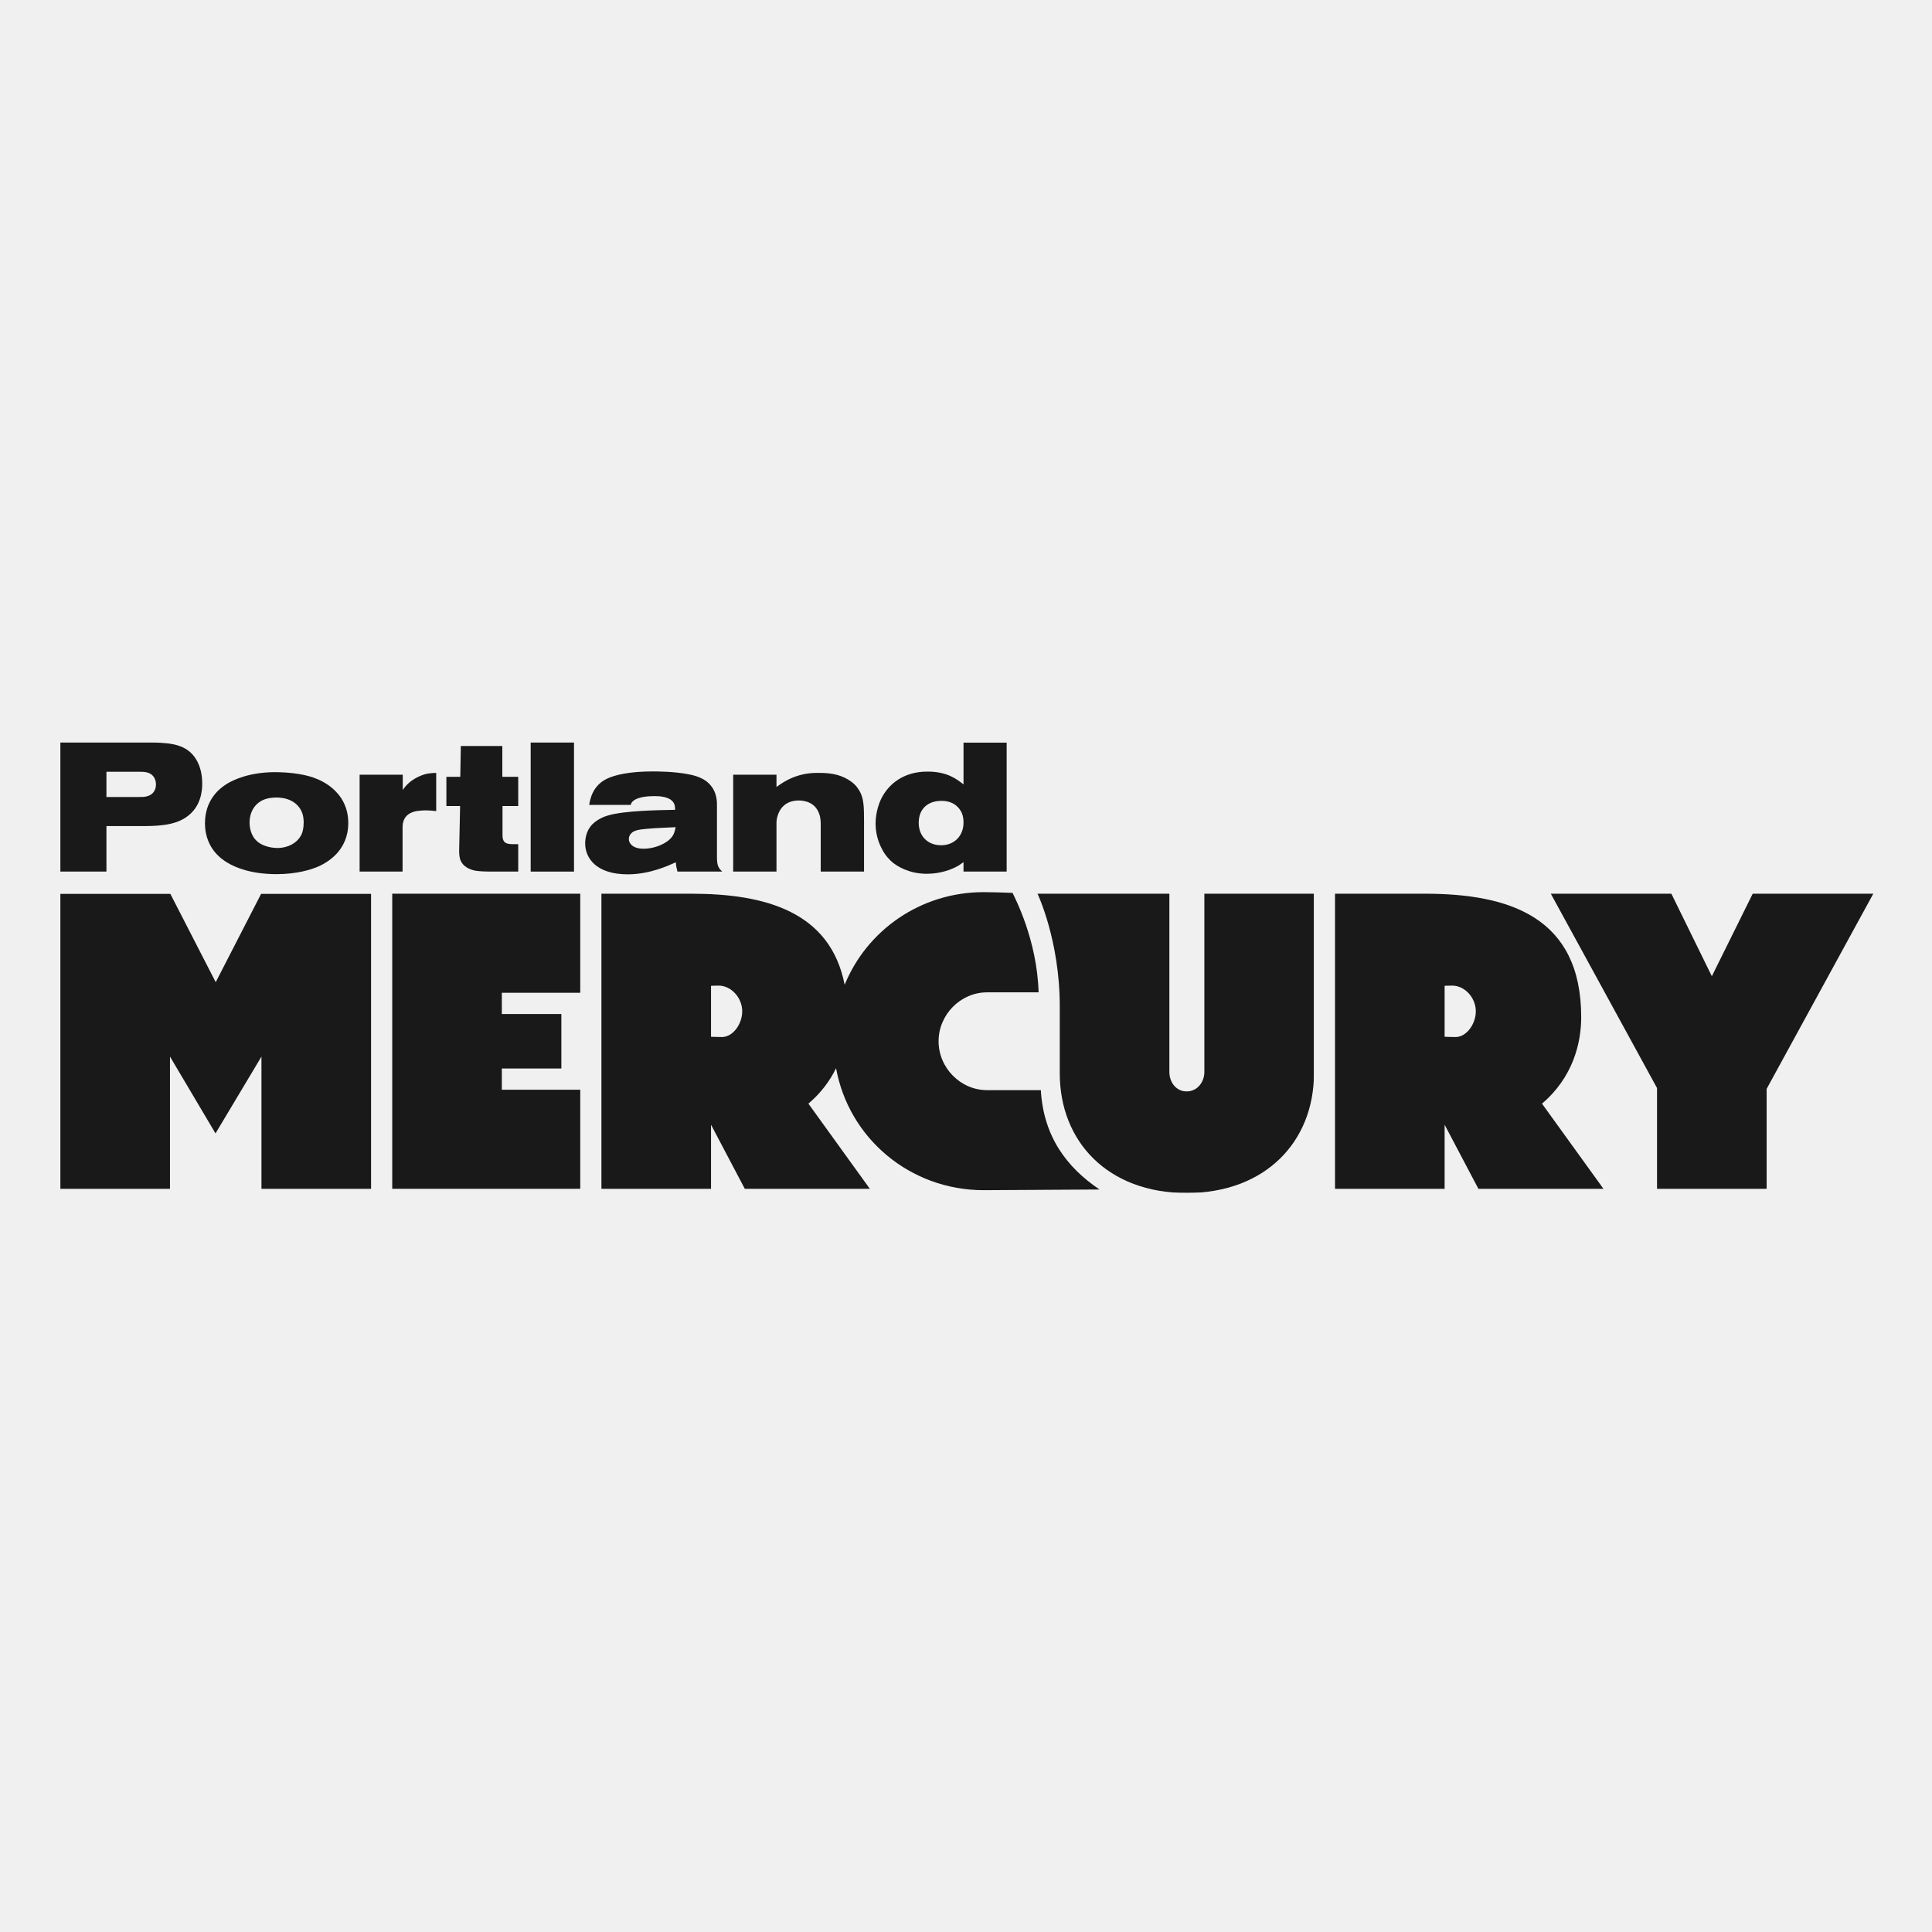
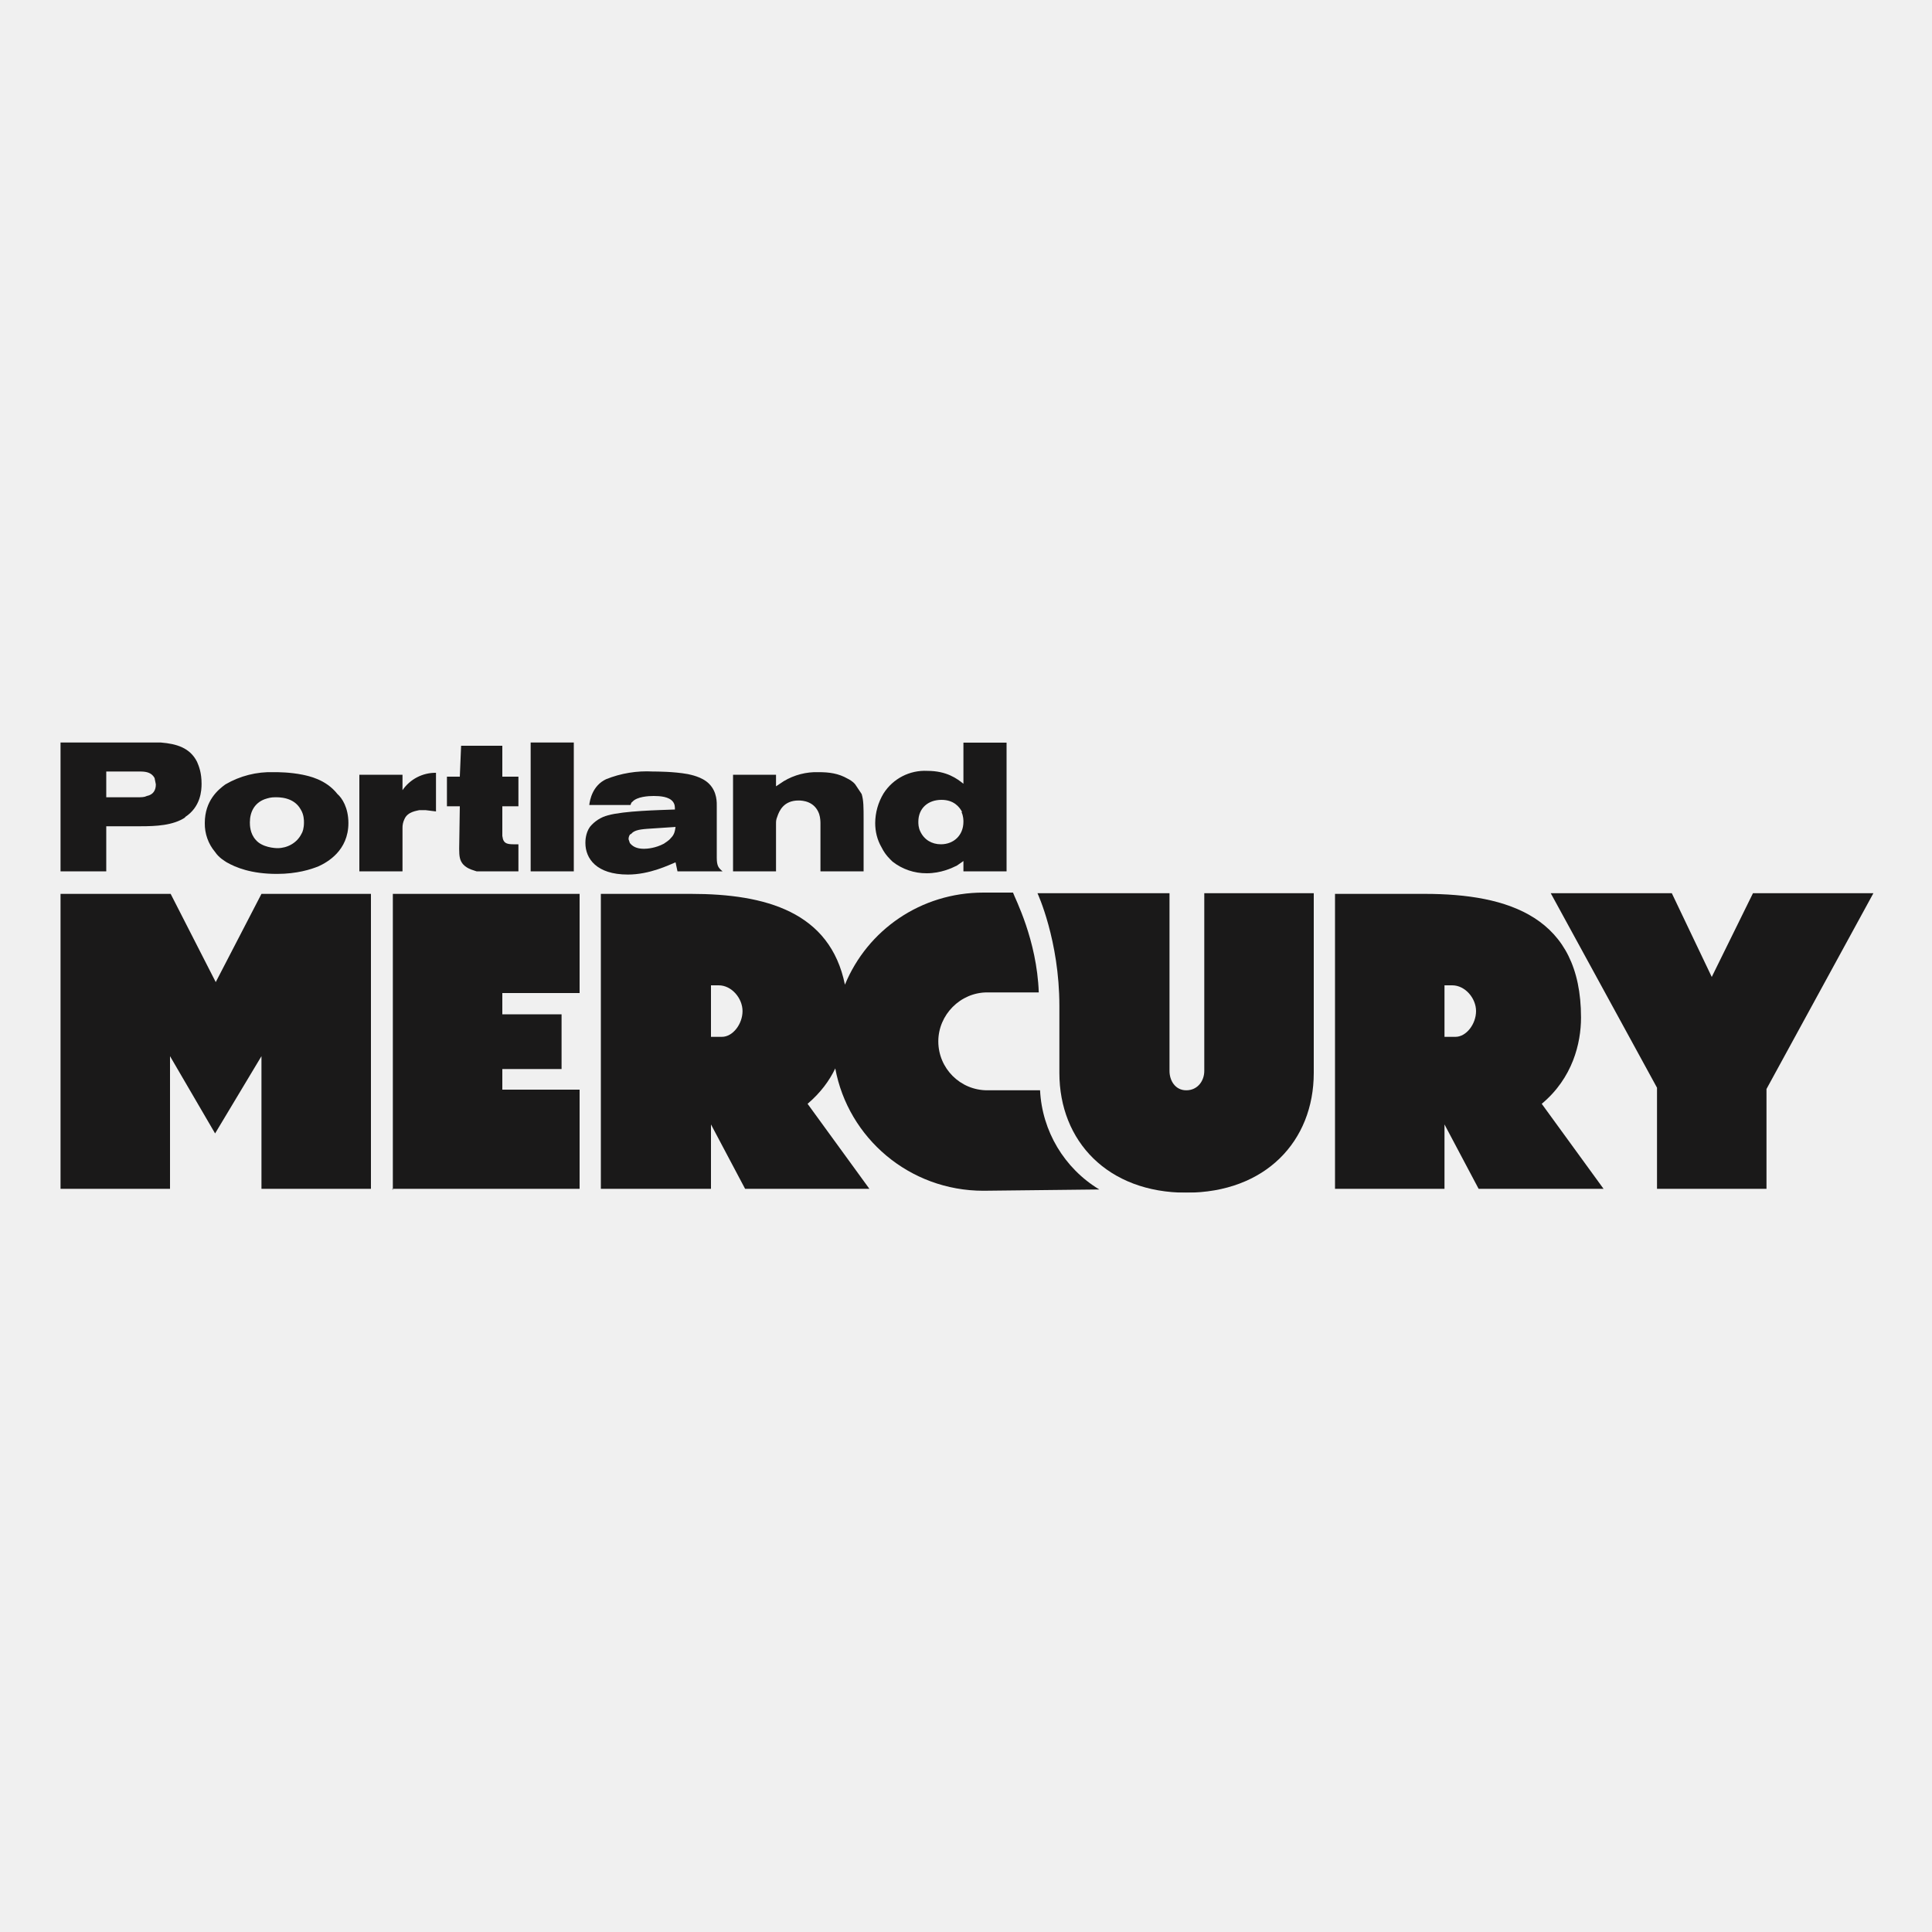
- <svg xmlns="http://www.w3.org/2000/svg" xmlns:xlink="http://www.w3.org/1999/xlink" width="300" height="300" viewBox="0 0 300 300">
+ <svg xmlns="http://www.w3.org/2000/svg" width="300" height="300">
  <defs>
-     <polygon id="a" points=".192 .177 90.407 .177 90.407 70.103 .192 70.103" />
+     <path id="a" d="M.2.2h90.2v69.9H.2z" />
  </defs>
-   <g fill="none" fill-rule="evenodd" transform="translate(9.375 115.125)">
-     <path fill="#1A1919" d="M14.589 5.655C14.106 4.803 13.227 4.718 12.375 4.718L7.152 4.718 7.152 8.635 11.836 8.635C12.659 8.635 13.056 8.635 13.454 8.521 14.334 8.295 14.844 7.613 14.844 6.676 14.844 6.165 14.674 5.825 14.589 5.655zM19.471 11.814C17.541 13.119 14.759 13.148 12.574 13.148L7.152 13.148 7.152 20.215 0 20.215 0 .177 13.737.177C14.418.177 15.128.177 15.809.234 18.165.376 20.18.944 21.316 3.214 21.628 3.867 22.025 4.888 22.025 6.563 22.025 7.528 21.912 10.196 19.471 11.814L19.471 11.814zM37.297 10.565C36.19 8.664 33.834 8.692 33.295 8.72 32.727 8.749 32.245 8.806 31.706 9.004 30.173 9.572 29.378 10.991 29.378 12.608 29.378 12.978 29.435 14.312 30.287 15.248 31.393 16.497 33.352 16.554 33.721 16.554 35.253 16.554 36.815 15.816 37.467 14.397 37.609 14.056 37.779 13.488 37.779 12.608 37.779 12.268 37.779 11.388 37.297 10.565zM40.135 19.392C38.971 19.903 36.729 20.613 33.579 20.613 29.69 20.613 27.193 19.619 25.83 18.768 25.518 18.569 24.667 18.03 23.985 17.179 23.39 16.469 22.453 15.021 22.453 12.694 22.453 9.203 24.553 7.443 25.632 6.734 26.909 5.882 29.407 4.832 33.096 4.775 33.777 4.775 35.622 4.775 37.609 5.172 38.489 5.342 41.185 5.91 43.059 8.096 43.683 8.806 44.705 10.281 44.705 12.665 44.705 17.008 41.412 18.796 40.135 19.392L40.135 19.392zM56.769 10.707C56.428 10.707 56.087 10.735 55.775 10.764 55.434 10.792 53.959 10.906 53.391 12.098 53.164 12.552 53.136 13.006 53.136 13.488L53.136 20.215 46.465 20.215 46.465 5.172 53.164 5.172 53.164 7.556C54.271 5.825 56.116 5.229 56.769 5.059 57.138 4.974 57.563 4.917 58.358 4.888L58.358 10.821C57.819 10.764 57.308 10.707 56.769 10.707" />
-     <g fill="#1A1919" transform="translate(59.625)">
-       <path d="M7.127,20.215 C6.417,20.215 5.708,20.187 4.998,20.102 C4.8,20.073 3.579,19.903 2.869,19.052 C2.415,18.512 2.274,17.888 2.302,16.724 L2.444,10.038 L0.315,10.038 L0.315,5.498 L2.472,5.498 L2.558,0.716 L9,0.716 L9,5.498 L11.47,5.498 L11.47,10.038 L9.029,10.038 L9.029,14.652 C9.029,14.822 9.057,15.05 9.114,15.22 C9.284,15.759 9.71,15.958 10.675,15.958 L11.47,15.958 L11.47,20.215 L7.127,20.215" />
-       <polygon points="13.405 20.215 20.132 20.215 20.132 .177 13.405 .177" />
+   <g fill="none" fill-rule="evenodd">
+     <path fill="#1A1919" d="M24 120.8c-.5-.9-1.4-1-2.3-1h-5.2v4h4.7c.8 0 1.2 0 1.6-.2 1-.2 1.4-.9 1.4-1.8l-.2-1zm4.8 6.1c-1.9 1.3-4.7 1.4-6.9 1.4h-5.4v7H9.4v-20H25c2.4.2 4.5.8 5.6 3 .3.7.7 1.7.7 3.4 0 1-.1 3.6-2.6 5.2zm17.9-1.2c-1.1-2-3.5-1.9-4-1.9-.6 0-1 .1-1.6.3-1.6.6-2.3 2-2.3 3.6 0 .4 0 1.7.9 2.7 1 1.2 3 1.3 3.4 1.3 1.5 0 3-.8 3.7-2.2.2-.3.4-.9.4-1.8 0-.3 0-1.2-.5-2zm2.8 8.8c-1.2.5-3.4 1.2-6.5 1.2-4 0-6.4-1-7.8-1.8-.3-.2-1.2-.7-1.8-1.6a6.8 6.8 0 0 1-1.6-4.5c0-3.5 2.1-5.2 3.2-6a14 14 0 0 1 7.5-1.9c.7 0 2.5 0 4.5.4.9.2 3.6.7 5.4 3 .7.6 1.7 2.1 1.7 4.5 0 4.3-3.3 6.1-4.6 6.7zm16.6-8.7h-1c-.3.1-1.8.2-2.3 1.4a3 3 0 0 0-.3 1.4v6.7h-6.7v-15h6.7v2.4a6.2 6.2 0 0 1 5.2-2.7v6l-1.6-.2" />
+     <g fill="#1A1919">
+       <path d="M76.1 135.3H74c-.2-.1-1.4-.3-2.1-1.1-.5-.6-.6-1.2-.6-2.4l.1-6.6h-2v-4.6h2l.2-4.8H78v4.8h2.5v4.6H78v4.6l.1.5c.2.6.6.8 1.6.8h.8v4.2H76M82.4 135.3h6.7v-20h-6.7z" />
    </g>
-     <path fill="#1A1919" d="M91.083,13.573 C89.749,13.687 89.011,13.829 88.585,14.34 C88.472,14.454 88.273,14.738 88.273,15.164 C88.273,15.504 88.415,15.73 88.472,15.816 C88.784,16.299 89.408,16.667 90.6,16.667 C91.14,16.667 92.417,16.554 93.723,15.845 C93.864,15.759 94.432,15.447 94.829,14.992 C95.283,14.482 95.397,13.999 95.539,13.319 C94.063,13.403 92.559,13.431 91.083,13.573 Z M95.823,20.215 C95.652,19.534 95.624,19.477 95.567,18.768 C94.546,19.222 91.594,20.641 88.103,20.641 C83.221,20.641 81.489,18.143 81.489,15.816 C81.489,15.447 81.546,14.255 82.255,13.29 C83.107,12.098 84.697,11.587 85.037,11.502 C87.62,10.735 92.814,10.679 95.454,10.622 C95.454,10.139 95.425,9.799 95.142,9.401 C94.489,8.579 93.126,8.493 92.218,8.493 C91.282,8.493 89.55,8.607 88.841,9.345 C88.67,9.515 88.642,9.629 88.557,9.855 L82.114,9.855 C82.255,9.033 82.596,6.961 84.753,5.853 C86.087,5.172 88.472,4.662 91.991,4.662 C92.531,4.662 95.255,4.662 97.44,5.087 C97.838,5.172 99.626,5.428 100.733,6.563 C102.067,7.897 101.954,9.6 101.954,10.168 L101.954,18.03 C101.954,19.364 102.237,19.704 102.777,20.215 L95.823,20.215 L95.823,20.215 Z" />
-     <g transform="translate(104.25)">
-       <mask id="b" fill="white">
-         <use xlink:href="#a" />
+     <path fill="#1A1919" d="M100.5 128.7c-1.4.1-2.1.3-2.5.8-.2 0-.4.4-.4.8l.2.6c.4.5 1 .9 2.2.9.5 0 1.8-.1 3.1-.8.1-.1.7-.4 1.1-.9.5-.5.6-1 .7-1.7l-4.4.3Zm4.7 6.6-.3-1.4c-1 .4-4 1.9-7.4 1.9-4.9 0-6.6-2.5-6.6-4.9 0-.3 0-1.5.7-2.5a5.4 5.4 0 0 1 2.8-1.8c2.6-.7 7.8-.8 10.4-.9 0-.4 0-.8-.3-1.2-.6-.8-2-.9-3-.9-.8 0-2.6.1-3.3.9-.2.1-.2.3-.3.5h-6.4c.1-.8.5-3 2.6-4a17 17 0 0 1 7.3-1.2c.5 0 3.2 0 5.4.4.4.1 2.2.4 3.3 1.5 1.3 1.3 1.2 3 1.2 3.6v7.9c0 1.3.3 1.6.9 2.1h-7Z" />
+     <g transform="translate(113.6 115.1)">
+       <mask id="b" fill="#fff">
+         <use href="#a" />
      </mask>
-       <path fill="#1A1919" d="M13.816 20.215L13.816 12.779C13.816 12.608 13.816 11.899 13.589 11.275 12.936 9.316 11.034 9.174 10.41 9.174 8.083 9.174 7.316 10.792 7.089 11.672 6.947 12.154 6.947 12.438 6.947 12.949L6.947 20.215.192 20.215.192 5.172 6.947 5.172 6.947 7.074C7.345 6.79 7.742 6.507 8.139 6.279 10.467 4.917 12.397 4.888 13.475 4.888 15.15 4.888 16.598 5.059 18.045 5.91 18.215 6.024 18.755 6.336 19.18 6.79 19.72 7.357 20.032 8.039 20.117 8.266 20.486 9.231 20.543 10.253 20.543 12.325L20.543 20.215 13.816 20.215M35.705 11.076C35.365 10.338 34.514 9.231 32.555 9.231 30.483 9.231 29.035 10.452 29.035 12.608 29.035 12.893 29.035 13.46 29.319 14.141 29.859 15.447 31.108 16.128 32.498 16.128 34.57 16.128 35.989 14.652 35.989 12.608 35.989 12.382 35.989 11.7 35.705 11.076zM35.989 20.215L35.989 18.739C35.45 19.137 35.252 19.279 34.911 19.449 34.23 19.818 32.498 20.556 30.313 20.556 27.588 20.556 25.8 19.449 24.977 18.796 24.551 18.427 23.87 17.803 23.274 16.611 22.649 15.418 22.337 14.085 22.337 12.75 22.337 12.041 22.451 10.026 23.614 8.181 24.438 6.875 26.453 4.662 30.426 4.69 33.492 4.69 34.968 5.882 35.989 6.676L35.989.177 42.688.177 42.688 20.215 35.989 20.215 35.989 20.215zM73.388 51.338C73.388 52.843 72.34 54.349 70.638 54.349 68.936 54.349 67.954 52.843 67.954 51.338L67.954 23.649 47.48 23.649C47.48 23.649 50.935 30.893 50.935 41.121 50.935 47.965 50.935 51.535 50.935 51.535 50.935 62.139 58.397 70.125 70.638 70.125 82.879 70.125 90.407 62.139 90.407 51.535L90.407 23.649 73.388 23.649 73.388 51.338" mask="url(#b)" />
+       <path fill="#1A1919" d="M13.8 20.2v-7.4c0-.2 0-.9-.2-1.5-.7-2-2.6-2.1-3.2-2.1-2.3 0-3 1.6-3.3 2.5-.2.5-.2.7-.2 1.2v7.3H.2v-15h6.7V7l1.2-.8a9.9 9.9 0 0 1 5.4-1.4c1.7 0 3.1.2 4.5 1 .2.1.8.4 1.2.9l1 1.5c.3 1 .3 2 .3 4v8h-6.7m22-9.2c-.4-.8-1.3-1.9-3.2-1.9-2.1 0-3.6 1.3-3.6 3.4 0 .3 0 .9.3 1.5.6 1.3 1.8 2 3.2 2 2 0 3.5-1.4 3.5-3.5 0-.2 0-.9-.3-1.5zm.2 9.1v-1.5l-1 .7c-.8.4-2.5 1.2-4.7 1.2a8.5 8.5 0 0 1-5.3-1.8c-.4-.4-1.1-1-1.7-2.2-.7-1.2-1-2.5-1-3.8a9 9 0 0 1 1.3-4.6 7.6 7.6 0 0 1 6.8-3.5c3 0 4.6 1.2 5.6 2V.2h6.7v20H36zm37.4 31.1c0 1.5-1 3-2.8 3-1.7 0-2.6-1.5-2.6-3V23.6H47.5s3.4 7.3 3.4 17.5v10.4c0 10.6 7.5 18.6 19.7 18.6 12.3 0 19.8-8 19.8-18.6V23.6h-17v27.7" mask="url(#b)" />
    </g>
-     <path fill="#1A1919" d="M216.647,45.905 C215.625,45.905 214.943,45.862 214.945,45.856 L214.945,37.957 C214.946,37.957 215.074,37.919 216.123,37.919 C218.087,37.919 219.789,39.817 219.789,41.912 C219.789,43.876 218.349,45.905 216.647,45.905 Z M236.154,42.828 C236.154,27.249 224.96,23.649 211.868,23.649 L197.925,23.649 L197.925,69.471 L214.945,69.471 L214.945,59.521 L220.19,69.471 L239.607,69.471 L230.066,56.248 C234.845,52.189 236.154,46.887 236.154,42.828 L236.154,42.828 Z" />
-     <polyline fill="#1A1919" points="262.788 23.649 256.438 36.464 250.154 23.649 231.432 23.649 247.928 53.826 247.928 69.471 264.948 69.471 264.948 53.956 281.51 23.649 262.788 23.649" />
-     <polyline fill="#1A1919" points="51.531 69.471 80.726 69.471 80.726 54.087 68.55 54.087 68.55 50.788 77.792 50.788 77.792 42.331 68.55 42.331 68.55 39.032 80.726 39.032 80.726 23.649 51.531 23.649 51.531 69.471" />
-     <polyline fill="#1A1919" points="24.122 37.387 17.076 23.675 0 23.675 0 69.471 17.02 69.471 17.02 48.941 24.089 60.87 31.224 48.941 31.224 69.471 48.244 69.471 48.244 23.675 31.168 23.675 24.122 37.387" />
-     <path fill="#1A1919" d="M102.735,45.905 C101.713,45.905 101.031,45.862 101.032,45.856 L101.032,37.957 C101.033,37.957 101.162,37.919 102.211,37.919 C104.175,37.919 105.877,39.817 105.877,41.912 C105.877,43.876 104.437,45.905 102.735,45.905 Z M152.245,54.153 L143.896,54.153 C139.772,54.153 136.368,50.684 136.368,46.559 C136.368,42.435 139.772,38.966 143.896,38.966 L151.899,38.966 C151.656,30.773 148.221,24.333 147.855,23.52 C146.027,23.445 144.217,23.406 143.372,23.406 C133.59,23.406 125.244,29.311 121.782,37.79 C119.56,26.452 109.498,23.649 97.956,23.649 L84.013,23.649 L84.013,69.471 L101.032,69.471 L101.032,59.521 L106.278,69.471 L125.695,69.471 L116.154,56.248 C118.131,54.569 119.508,52.675 120.45,50.746 C122.419,61.6 131.909,69.686 143.372,69.686 C144.184,69.686 150.777,69.651 161.36,69.581 C156.227,66.116 152.664,61.328 152.245,54.153 L152.245,54.153 Z" />
+     <path fill="#1A1919" d="M226 161h-1.7v-8h1.2c2 0 3.7 2 3.7 4s-1.5 4-3.2 4Zm19.5-3c0-15.6-11.2-19.2-24.3-19.2h-13.9v45.8h17v-10l5.3 10H249l-9.6-13.2c4.8-4 6.1-9.4 6.1-13.4Z" />
+     <path fill="#1A1919" d="m272.2 138.7-6.4 13-6.2-13h-18.8l16.5 30.2v15.7h17v-15.5l16.6-30.4h-18.7M60.9 184.6H90v-15.4H78V166h9.2v-8.5H78v-3.3h12v-15.4H61v46M33.5 152.5l-7-13.7H9.4v45.8h17V164l7 12 7.2-12v20.6h17v-45.8h-17l-7.1 13.7M112.1 161h-1.7v-8h1.2c2 0 3.7 2 3.7 4s-1.5 4-3.2 4Zm49.5 8.3h-8.3a7.6 7.6 0 0 1-7.6-7.6c0-4.1 3.4-7.6 7.6-7.6h8c-.3-8.2-3.7-14.6-4-15.5h-4.6c-9.7 0-18 5.8-21.5 14.3-2.3-11.3-12.3-14.1-23.9-14.1h-14v45.8h17.1v-10l5.3 10H135l-9.6-13.2c2-1.7 3.4-3.6 4.3-5.5 2 10.8 11.5 19 23 19l18-.2a19.1 19.1 0 0 1-9.2-15.4Z" />
  </g>
</svg>
